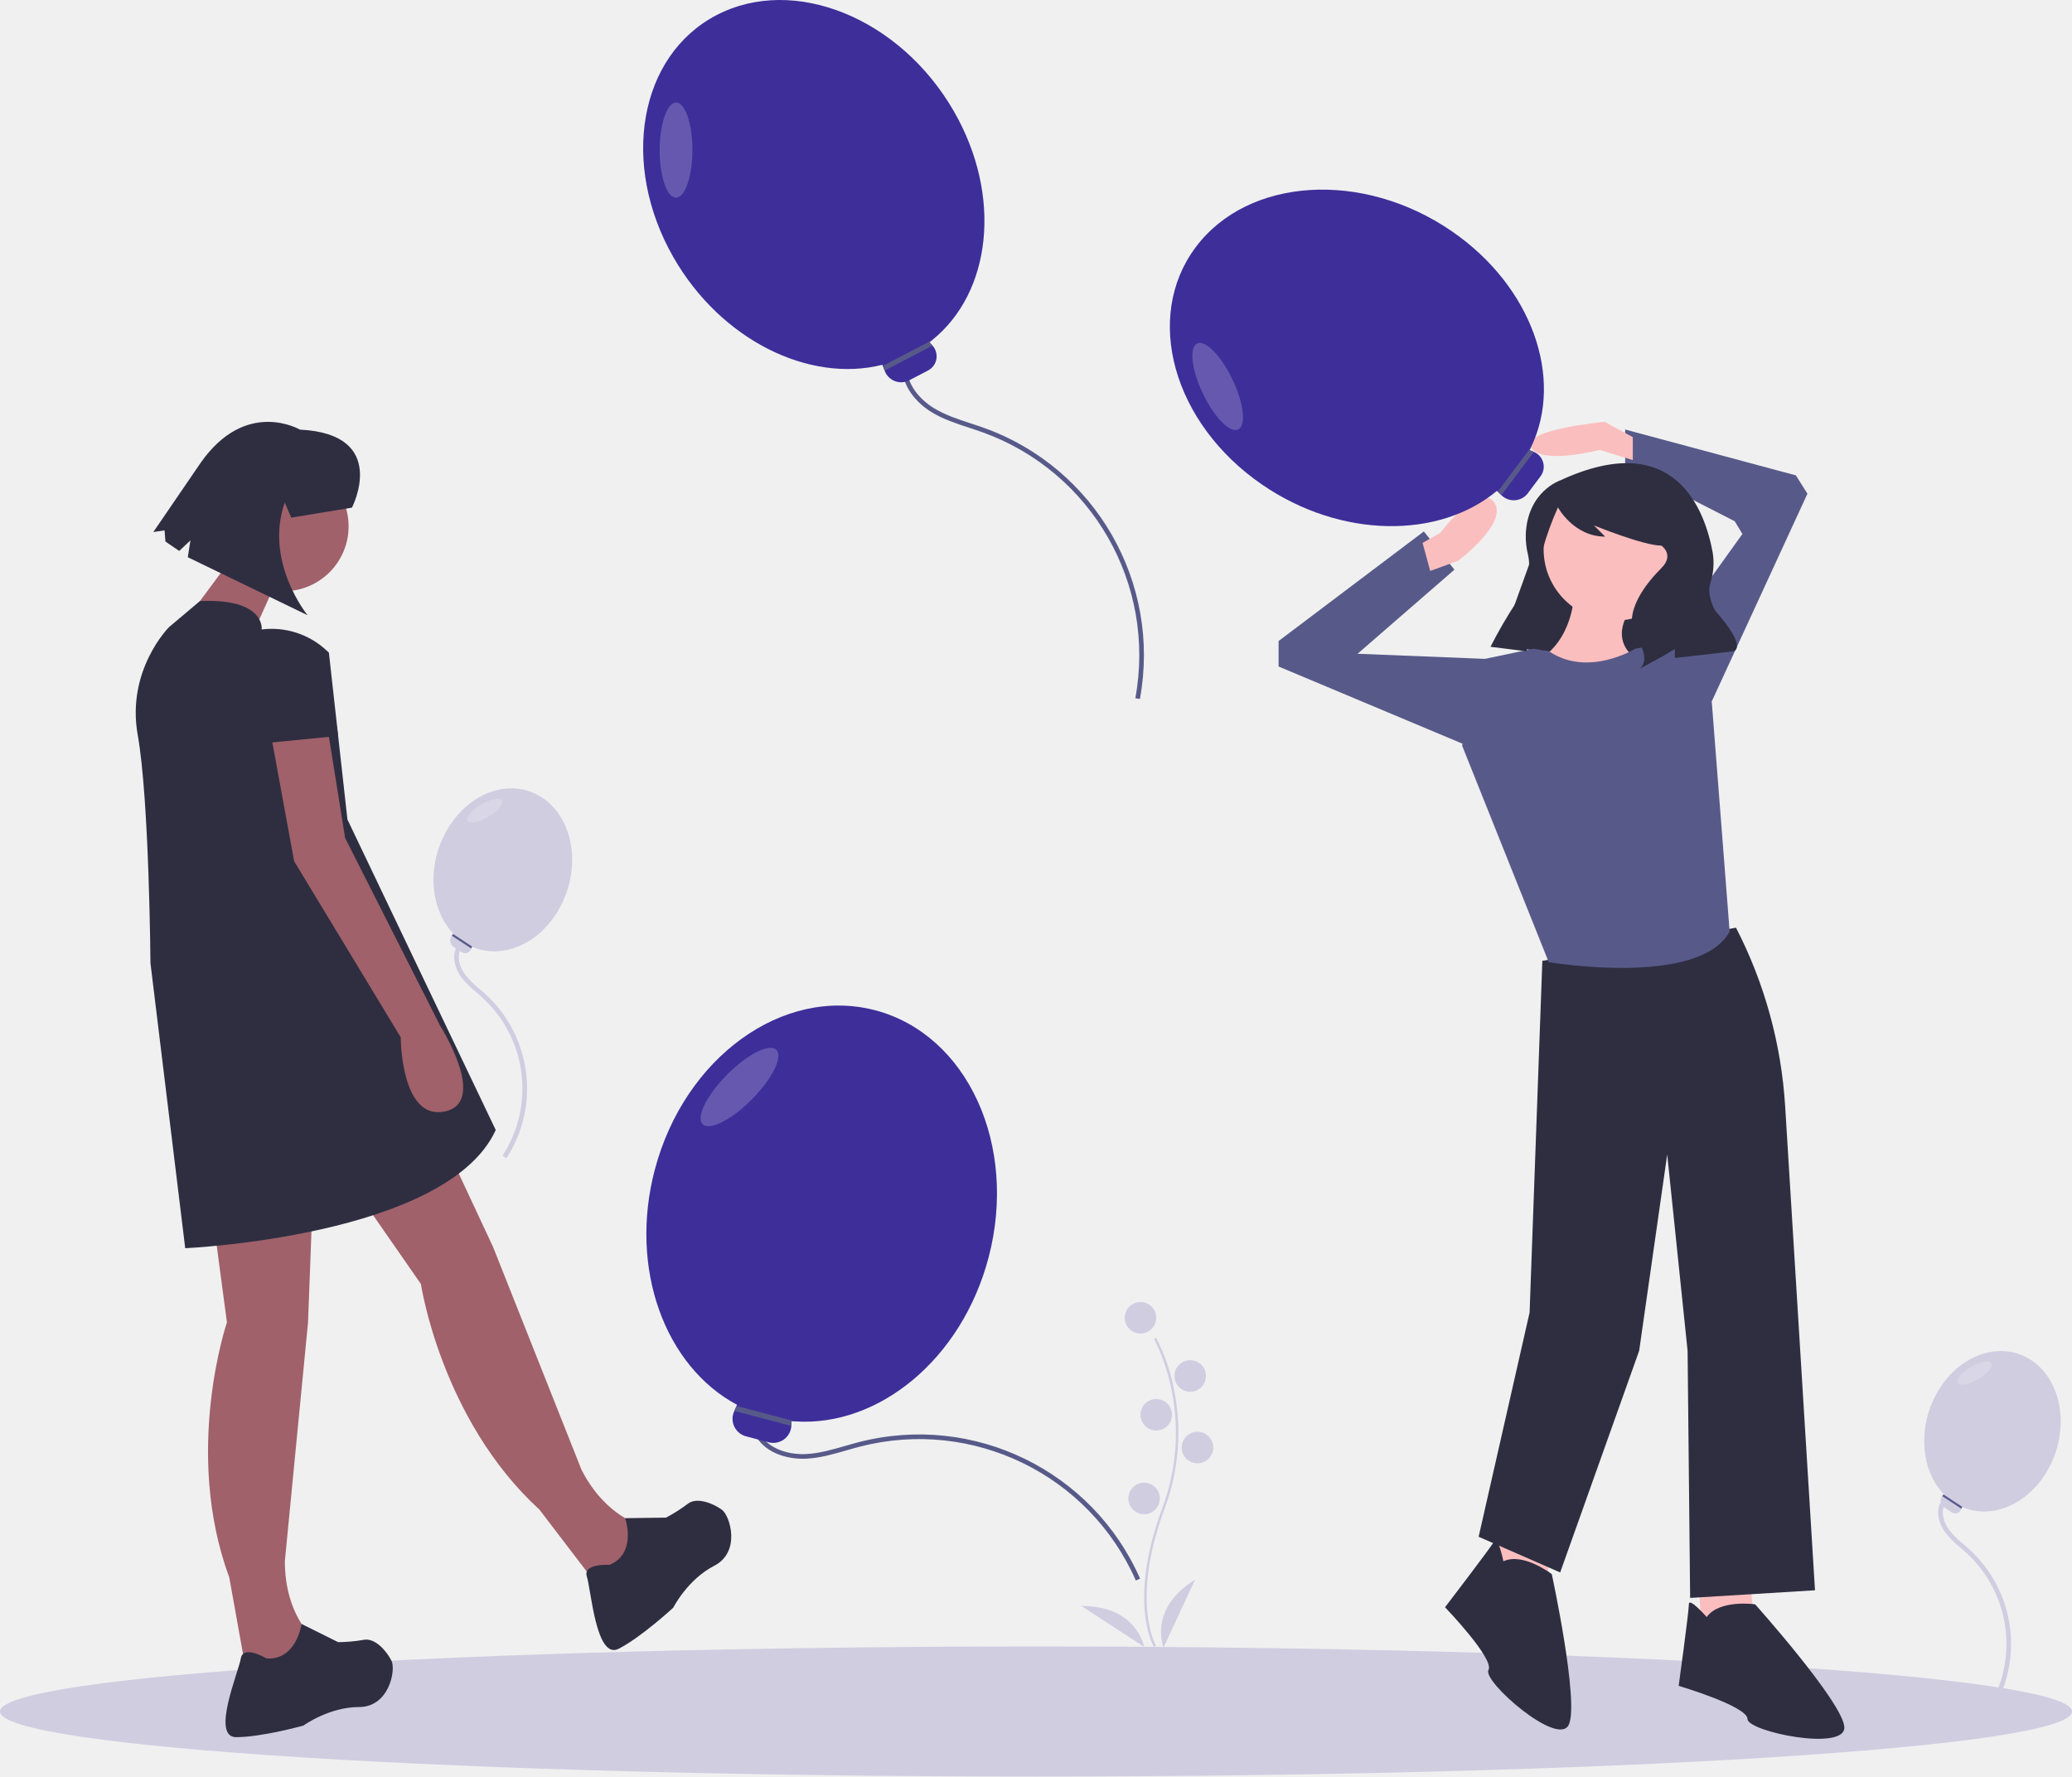
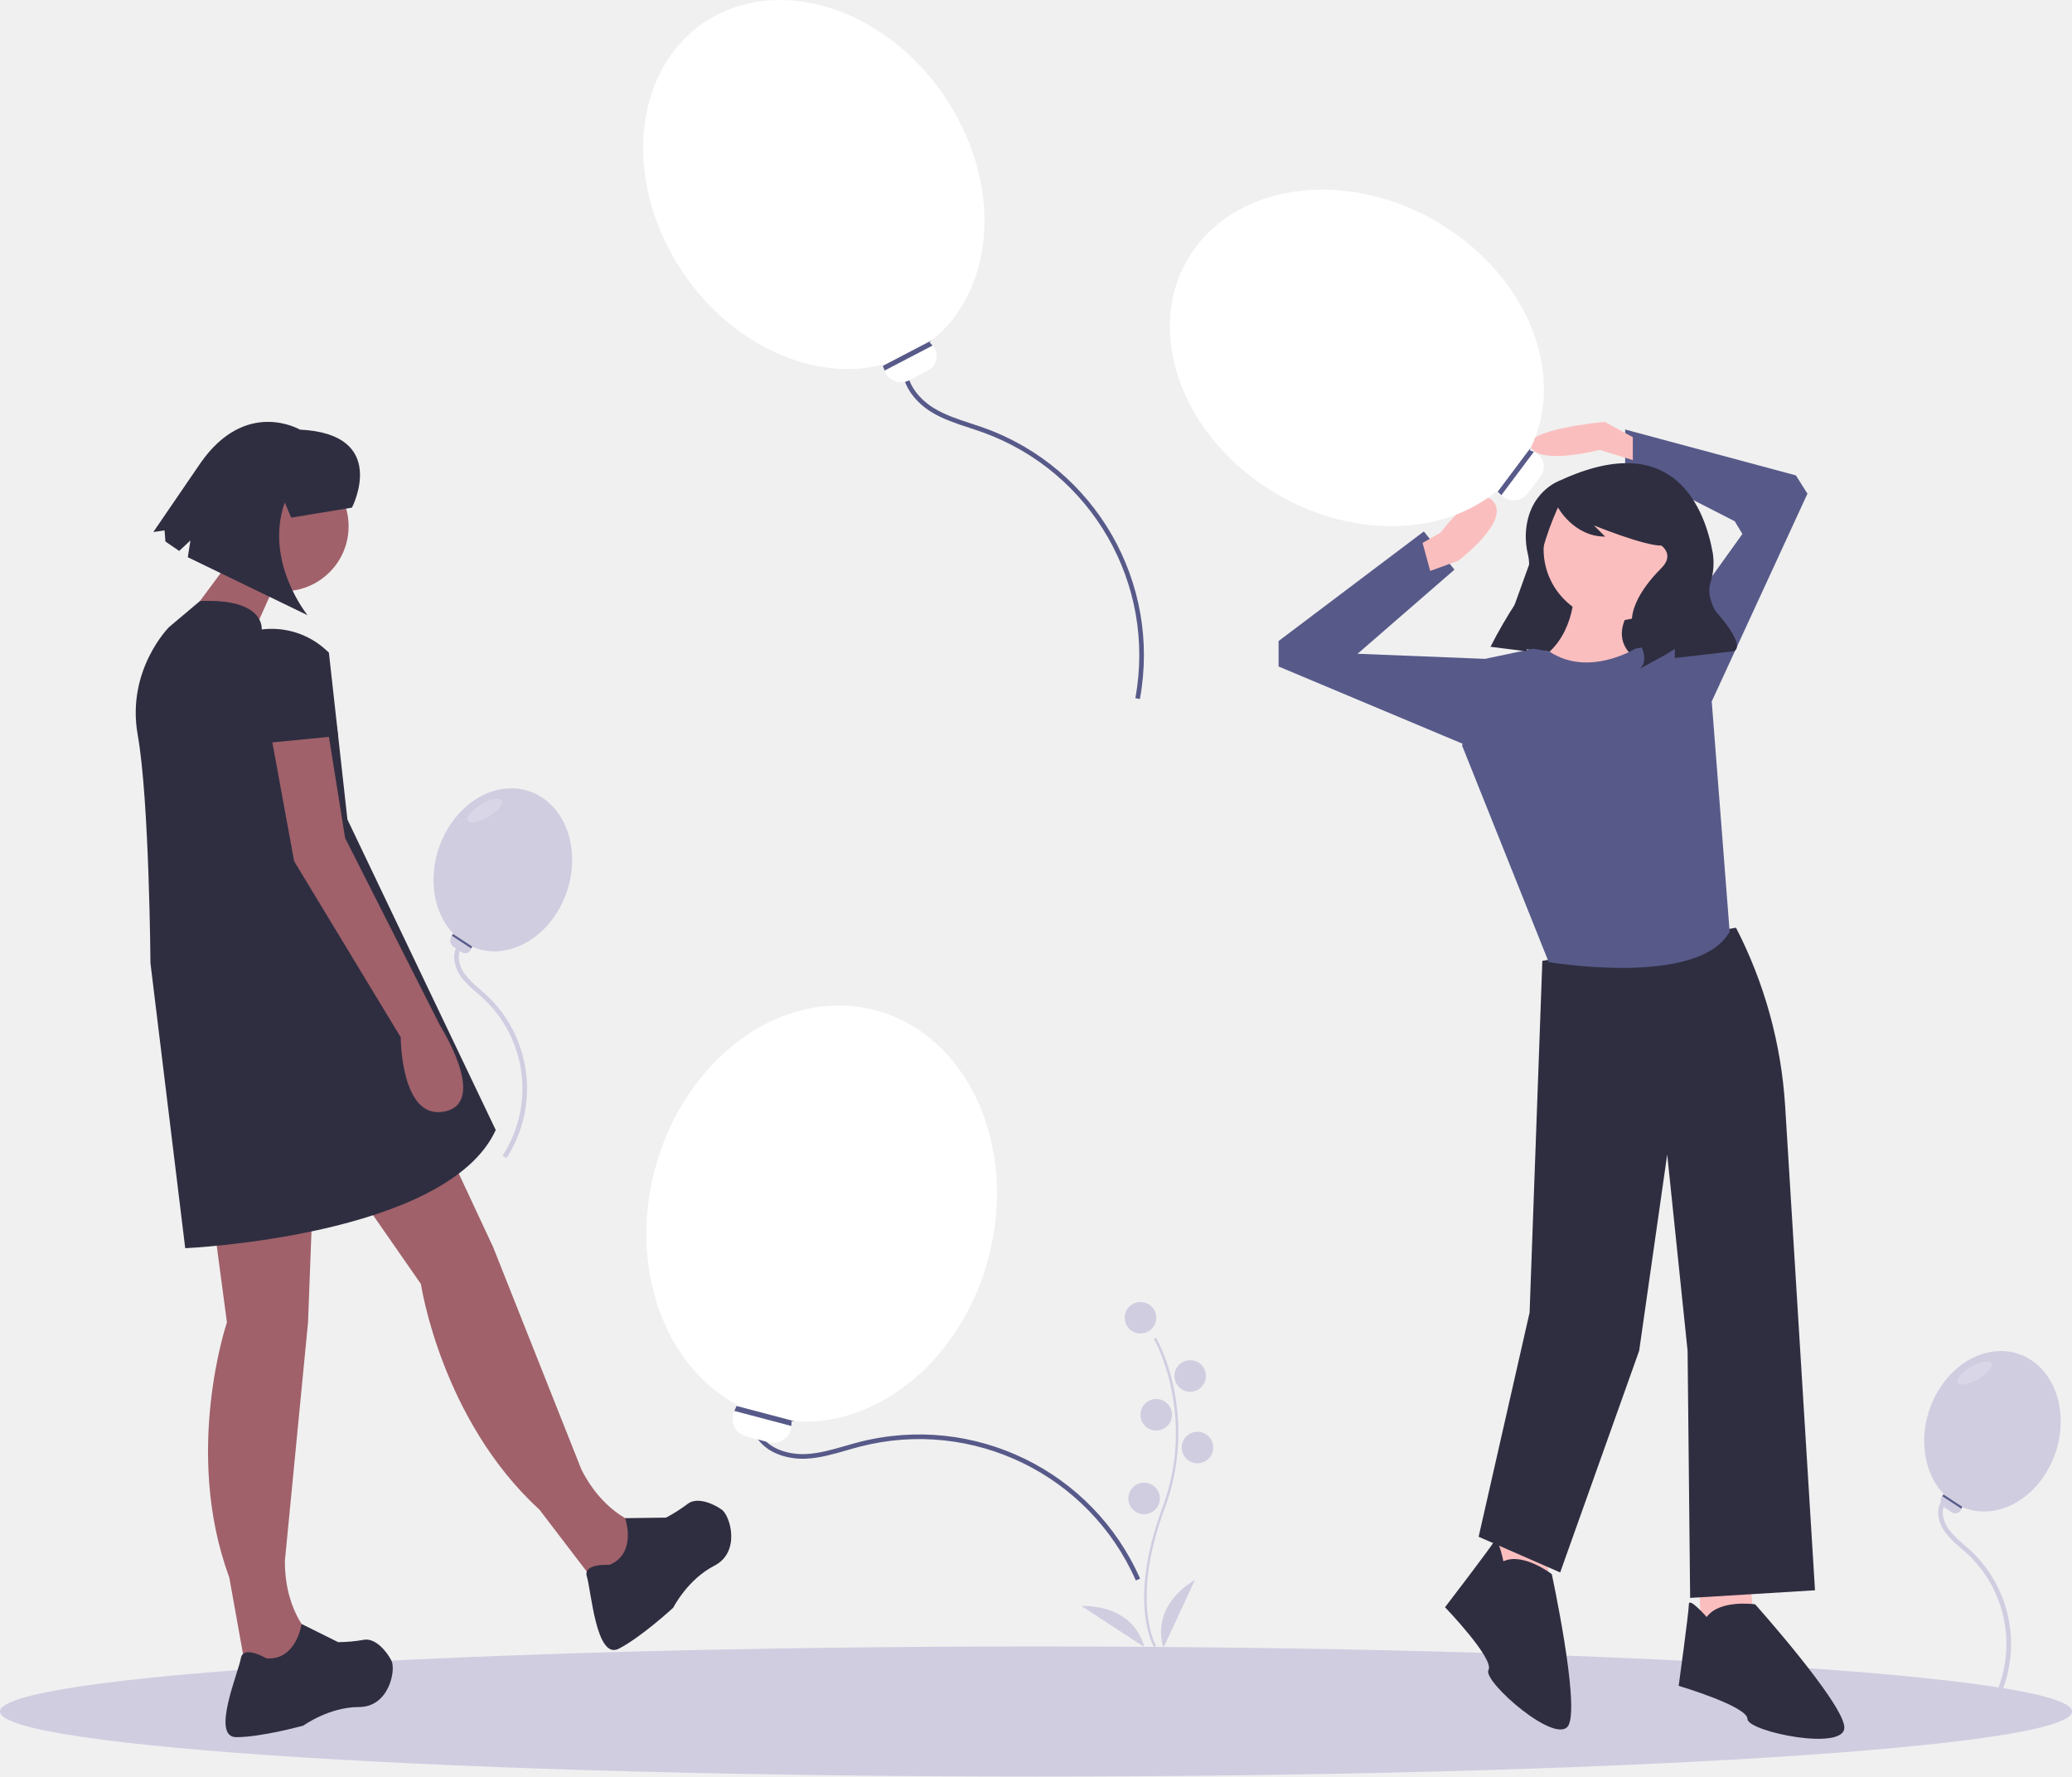
<svg xmlns="http://www.w3.org/2000/svg" id="ba1b68af-78e5-4a37-9190-4d69ed093763" data-name="Layer 1" width="894.134" height="766.609" viewBox="0 0 894.134 766.609">
  <path d="M371.466,566.515l-1.678-1.09a53.248,53.248,0,0,0-8.76-68.317c-.81-.739-1.646-1.457-2.481-2.175a40.418,40.418,0,0,1-6.602-6.629c-2.371-3.253-4.173-8.305-2.124-12.727l1.814.842c-1.685,3.634-.11,7.914,1.925,10.707a38.337,38.337,0,0,0,6.288,6.289c.851.731,1.702,1.462,2.527,2.216a55.25,55.25,0,0,1,9.089,70.884Z" transform="translate(-152.9331 -66.69564)" fill="#d0cde1" />
  <path d="M1011.866,806.159l-1.678-1.09a53.248,53.248,0,0,0-8.759-68.316c-.812-.741-1.649-1.46-2.486-2.179a40.447,40.447,0,0,1-6.598-6.625c-2.37-3.253-4.173-8.305-2.123-12.728l1.814.842c-1.685,3.635-.11,7.914,1.926,10.708a38.321,38.321,0,0,0,6.283,6.285c.853.732,1.705,1.465,2.532,2.22a55.247,55.247,0,0,1,9.088,70.883Z" transform="translate(-152.9331 -66.69564)" fill="#d0cde1" />
  <path d="M643.085,748.706a102.201,102.201,0,0,0-118.886-57.807c-2.027.52-4.087,1.114-6.079,1.688-5.56,1.605-11.308,3.265-17.221,3.558-7.387.36-16.962-1.93-21.653-9.468l1.698-1.057c4.233,6.803,13.038,8.867,19.856,8.526,5.68-.281,11.315-1.908,16.765-3.48,2.006-.579,4.081-1.179,6.138-1.705a104.2,104.2,0,0,1,121.212,58.938Z" transform="translate(-152.9331 -66.69564)" fill="#575a89" />
  <path d="M644.833,368.34l-1.967-.363A102.198,102.198,0,0,0,577.107,253.298c-1.968-.711-4.006-1.379-5.976-2.024-5.499-1.801-11.185-3.664-16.238-6.749-6.317-3.856-12.937-11.137-12.574-20.009l1.998.082c-.328,8.005,5.787,14.661,11.618,18.22,4.854,2.963,10.428,4.789,15.818,6.555,1.984.65,4.037,1.322,6.033,2.044A104.2,104.2,0,0,1,644.833,368.34Z" transform="translate(-152.9331 -66.69564)" fill="#575a89" />
  <path d="M394.585,458.238c-8.434,15.557-24.421,22.549-37.471,17.193-.185-.073-.372-.152-.553-.233l-.208.721a.529.529,0,0,1-.027.08,2.794,2.794,0,0,1-4.276,1.535l-3.346-2.195a3.376,3.376,0,0,1-.856-4.811l.048-.06.561-.717.125-.162c-9.85-10.246-11.571-28.527-3.332-43.723,9.348-17.242,27.968-23.972,41.593-15.031S403.933,440.996,394.585,458.238Z" transform="translate(-152.9331 -66.69564)" fill="#d0cde1" />
  <ellipse cx="362.105" cy="416.499" rx="8.538" ry="3.091" transform="translate(-313.6448 173.0152) rotate(-30.31348)" fill="#fff" opacity="0.2" />
  <path d="M356.353,475.919a.529.529,0,0,1-.027.08l-8.43-5.531.561-.717,8.657,5.681c-.185-.073-.372-.152-.553-.233Z" transform="translate(-152.9331 -66.69564)" fill="#575a89" />
  <ellipse cx="447.067" cy="738.547" rx="447.067" ry="28.061" fill="#d0cde1" />
  <polygon points="733.198 684.585 734.298 705.479 757.39 703.279 755.191 682.386 733.198 684.585" fill="#fbbebe" />
  <polygon points="644.126 660.393 645.226 681.286 668.318 679.087 666.119 658.194 644.126 660.393" fill="#fbbebe" />
  <path d="M902.076,467.02,818.502,481.316,813.004,633.068,791.011,729.838,826.2,745.233l34.089-95.67,12.096-84.673,8.797,84.673,1.1,106.666,53.883-3.299L923.283,544.052a194.329,194.329,0,0,0-21.207-77.032Z" transform="translate(-152.9331 -66.69564)" fill="#2f2e41" />
  <path d="M889.43,764.477s-7.698-8.797-7.698-5.498-4.399,35.189-4.399,35.189,29.691,8.797,29.691,14.296,42.887,14.296,41.787,3.299-38.488-52.783-38.488-52.783S894.928,756.779,889.43,764.477Z" transform="translate(-152.9331 -66.69564)" fill="#2f2e41" />
  <path d="M801.696,740.417s-2.344-11.452-3.974-8.584-21.215,28.417-21.215,28.417,21.463,22.321,18.746,27.101,30.218,33.623,34.696,23.52-7.372-64.908-7.372-64.908S810.28,736.443,801.696,740.417Z" transform="translate(-152.9331 -66.69564)" fill="#2f2e41" />
  <polygon points="647.077 279.102 707.957 284.923 728.25 229.622 669.968 215.583 647.077 279.102" fill="#2f2e41" />
  <circle cx="696.909" cy="237.026" r="30.79" fill="#fbbebe" />
  <path d="M832.248,322.416s0,20.893-16.495,29.691,39.588,18.694,39.588,18.694l5.498-18.694s-16.495-7.698-2.199-25.292Z" transform="translate(-152.9331 -66.69564)" fill="#fbbebe" />
  <path d="M858.64,346.608s-20.14,12.475-37.011,1.289l-6.975-1.289-20.893,4.399-9.897,37.388,37.388,93.471s64.88,10.997,78.075-13.196l-7.698-98.969L870.736,344.409Z" transform="translate(-152.9331 -66.69564)" fill="#575a89" />
  <polygon points="715.604 281.012 751.892 230.428 748.593 224.93 701.308 200.737 701.308 185.342 774.985 205.136 779.97 213.035 736.497 307.404 715.604 281.012" fill="#575a89" />
  <polygon points="643.026 285.411 640.827 284.311 585.844 282.112 627.631 245.823 614.435 229.328 551.755 276.613 551.755 287.61 640.827 324.998 643.026 285.411" fill="#575a89" />
  <path d="M766.819,300.972l7.698-4.399s16.495-21.993,23.093-13.196-15.395,25.292-15.395,25.292l-12.096,4.399Z" transform="translate(-152.9331 -66.69564)" fill="#fbbebe" />
  <path d="M857.54,255.337l-12.096-6.598s-36.289,3.299-31.89,10.997,29.691,1.1,29.691,1.1l14.296,4.399Z" transform="translate(-152.9331 -66.69564)" fill="#fbbebe" />
  <path d="M826.205,274.004s-14.134,4.711-14.852,23.317a33.001,33.001,0,0,0,.981,8.835c.796,3.373,1.307,10.63-4.86,20.114A199.107,199.107,0,0,0,796.174,345.709l-.044.088,15.523,1.94,3.301-25.73a128.126,128.126,0,0,1,10.174-36.122l.107-.24s6.791,12.612,20.374,12.612l-4.851-4.851s21.344,8.732,29.105,8.732c0,0,5.821,3.881,0,9.702s-17.463,19.404-10.672,30.076.97,13.582.97,13.582l10.672-5.821,4.851-2.911V350.648l25.225-2.911s6.791-.97-7.761-17.463c0,0-3.843-6.405-2.162-11.929a27.864,27.864,0,0,0,1.059-13.031C888.785,287.127,875.994,250.967,826.205,274.004Z" transform="translate(-152.9331 -66.69564)" fill="#2f2e41" />
  <path d="M650.918,777.42c-.12-.196-2.952-4.924-3.933-14.742-.9-9.008-.321-24.19,7.553-45.369,14.917-40.122-3.438-72.495-3.625-72.817l.906-.525a80.36,80.36,0,0,1,7.582,21.478,93.703,93.703,0,0,1-3.881,52.229c-14.892,40.053-3.821,59.014-3.707,59.202Z" transform="translate(-152.9331 -66.69564)" fill="#d0cde1" />
  <circle cx="492.152" cy="568.637" r="6.803" fill="#d0cde1" />
  <circle cx="513.607" cy="593.756" r="6.803" fill="#d0cde1" />
  <circle cx="498.955" cy="610.501" r="6.803" fill="#d0cde1" />
  <circle cx="516.747" cy="624.631" r="6.803" fill="#d0cde1" />
  <circle cx="493.722" cy="646.609" r="6.803" fill="#d0cde1" />
  <path d="M655.028,777.671s-6.803-16.746,13.606-29.305Z" transform="translate(-152.9331 -66.69564)" fill="#d0cde1" />
  <path d="M646.661,777.367s-3.096-17.808-27.059-17.655Z" transform="translate(-152.9331 -66.69564)" fill="#d0cde1" />
  <path d="M244.861,592.316l6,45s-19,56,1,110l7,39h26l3-13s-12-10-12-33l10-103,2-53Z" transform="translate(-152.9331 -66.69564)" fill="#a0616a" />
  <path d="M267.861,782.316s-10-6-11,0-13,34-2,34,29-5,29-5,11-8,24-8,16-16,14-20-7-10-12-9a66.12,66.12,0,0,1-11,1l-15.786-7.848S280.861,783.316,267.861,782.316Z" transform="translate(-152.9331 -66.69564)" fill="#2f2e41" />
  <path d="M308.669,583.489l25.904,37.283s8.695,58.493,51.165,97.382l24.051,31.489,23.125-11.883-3.273-12.934s-15.244-3.41-25.756-23.867l-38.182-96.183-22.445-48.054Z" transform="translate(-152.9331 -66.69564)" fill="#a0616a" />
  <path d="M415.965,741.971s-11.637-.766-9.784,5.028,3.977,36.183,13.761,31.155,23.509-17.702,23.509-17.702,6.127-12.143,17.69-18.085,6.918-21.544,3.311-24.188-10.797-5.695-14.787-2.52a66.119,66.119,0,0,1-9.327,5.917l-17.627.235S427.985,736.919,415.965,741.971Z" transform="translate(-152.9331 -66.69564)" fill="#2f2e41" />
  <circle cx="122.428" cy="227.121" r="28" fill="#a0616a" />
  <polygon points="100.928 239.621 77.928 270.621 105.928 280.621 118.928 251.621 100.928 239.621" fill="#a0616a" />
  <path d="M294.861,348.316l-1.152-1.063a34.71,34.71,0,0,0-27.848-8.937h0s1.701-13.51-26.65-12.255L225.861,337.316s-18.5,18.5-13.5,46.5,5.5,98.5,5.5,98.5l15,123s113-5,134-51l-64-134Z" transform="translate(-152.9331 -66.69564)" fill="#2f2e41" />
  <path d="M268.861,378.316l11,60,46,76s0,36,19,32-2-37-2-37l-41-81-8-50Z" transform="translate(-152.9331 -66.69564)" fill="#a0616a" />
  <polygon points="112.928 286.621 114.928 320.621 145.923 317.576 140.928 283.621 112.928 286.621" fill="#2f2e41" />
  <path d="M304.808,285.755s16.521-31.782-22.461-33.672c0,0-23.294-13.744-42.944,14.492l-20.306,29.706,4.849-.717.373,4.81,5.941,4.061,4.843-4.535-1.122,7.253,51.683,25.025S266.85,309.156,275.81,283.55l2.803,6.515Z" transform="translate(-152.9331 -66.69564)" fill="#2f2e41" />
-   <path d="M579.516,609.412c-11.536,43.731-47.357,73.054-83.459,70.642-.51-.026-1.029-.067-1.534-.116l-.075,1.881a1.31,1.31,0,0,1-.02.211,7.81,7.81,0,0,1-9.788,7.045l-9.766-2.576a7.814,7.814,0,0,1-5.135-10.777l.084-.182.965-2.152.212-.486c-31.098-16.591-46.761-58.76-35.492-101.479,12.785-48.468,55.382-79.252,95.153-68.761S592.301,560.945,579.516,609.412Z" transform="translate(-152.9331 -66.69564)" fill="#3e2e9a" />
+   <path d="M579.516,609.412c-11.536,43.731-47.357,73.054-83.459,70.642-.51-.026-1.029-.067-1.534-.116l-.075,1.881a1.31,1.31,0,0,1-.02.211,7.81,7.81,0,0,1-9.788,7.045l-9.766-2.576a7.814,7.814,0,0,1-5.135-10.777l.084-.182.965-2.152.212-.486c-31.098-16.591-46.761-58.76-35.492-101.479,12.785-48.468,55.382-79.252,95.153-68.761S592.301,560.945,579.516,609.412Z" transform="translate(-152.9331 -66.69564)" fill="#ffffff" />
  <ellipse cx="472.041" cy="535.762" rx="22.592" ry="7.563" transform="translate(-393.6861 426.775) rotate(-45.22238)" fill="#fff" opacity="0.2" />
  <path d="M494.448,681.82a1.31,1.31,0,0,1-.02.211L469.823,675.541l.965-2.152,25.269,6.666c-.51-.026-1.029-.067-1.534-.116Z" transform="translate(-152.9331 -66.69564)" fill="#575a89" />
-   <path d="M779.439,166.482c34.658,23.821,48.451,63.499,34.185,93.192-.195.422-.405.847-.618,1.257l1.633.669a1.259,1.259,0,0,1,.18.085,6.913,6.913,0,0,1,2.916,10.53l-5.554,7.412a7.578,7.578,0,0,1-11.224.863l-.132-.13-1.572-1.507-.356-.336c-25.079,20.903-67.507,20.54-101.363-2.73-38.412-26.402-51.215-72.268-28.595-102.455S741.027,140.081,779.439,166.482Z" transform="translate(-152.9331 -66.69564)" fill="#3e2e9a" />
+   <path d="M779.439,166.482c34.658,23.821,48.451,63.499,34.185,93.192-.195.422-.405.847-.618,1.257l1.633.669a1.259,1.259,0,0,1,.18.085,6.913,6.913,0,0,1,2.916,10.53l-5.554,7.412a7.578,7.578,0,0,1-11.224.863l-.132-.13-1.572-1.507-.356-.336c-25.079,20.903-67.507,20.54-101.363-2.73-38.412-26.402-51.215-72.268-28.595-102.455S741.027,140.081,779.439,166.482Z" transform="translate(-152.9331 -66.69564)" fill="#ffffff" />
  <ellipse cx="678.392" cy="233.469" rx="7.079" ry="20.566" transform="translate(-187.3211 248.4321) rotate(-25.52646)" fill="#fff" opacity="0.2" />
  <path d="M814.639,261.601a1.259,1.259,0,0,1,.18.085l-13.994,18.676-1.572-1.507,14.372-19.18c-.195.422-.405.847-.618,1.257Z" transform="translate(-152.9331 -66.69564)" fill="#575a89" />
-   <path d="M564.609,114.798c20.921,36.427,16.201,78.12-9.476,98.698-.358.296-.731.588-1.1.865l1.181,1.308a1.258,1.258,0,0,1,.125.154,6.905,6.905,0,0,1-1.923,10.744l-8.205,4.276a7.57,7.57,0,0,1-10.481-4.072l-.063-.174-.765-2.037-.176-.456c-31.617,7.99-69.671-10.668-90.108-46.252-23.187-40.373-14.901-87.212,18.514-104.625S541.422,74.425,564.609,114.798Z" transform="translate(-152.9331 -66.69564)" fill="#3e2e9a" />
+   <path d="M564.609,114.798c20.921,36.427,16.201,78.12-9.476,98.698-.358.296-.731.588-1.1.865l1.181,1.308a1.258,1.258,0,0,1,.125.154,6.905,6.905,0,0,1-1.923,10.744l-8.205,4.276a7.57,7.57,0,0,1-10.481-4.072l-.063-.174-.765-2.037-.176-.456c-31.617,7.99-69.671-10.668-90.108-46.252-23.187-40.373-14.901-87.212,18.514-104.625S541.422,74.425,564.609,114.798Z" transform="translate(-152.9331 -66.69564)" fill="#ffffff" />
  <ellipse cx="444.665" cy="131.469" rx="20.543" ry="7.071" transform="translate(159.47 509.2029) rotate(-89.89772)" fill="#fff" opacity="0.2" />
  <path d="M555.214,215.669a1.258,1.258,0,0,1,.125.154l-20.672,10.773-.765-2.037,21.23-11.064c-.358.296-.731.588-1.1.865Z" transform="translate(-152.9331 -66.69564)" fill="#575a89" />
  <path d="M1037.026,700.262c-8.304,15.317-24.046,22.202-36.895,16.928-.182-.072-.366-.15-.545-.229l-.205.71a.521.521,0,0,1-.027.078,2.751,2.751,0,0,1-4.21,1.511l-3.294-2.162a3.324,3.324,0,0,1-.843-4.737l.048-.06.552-.706.123-.16c-9.699-10.088-11.393-28.088-3.281-43.05,9.204-16.976,27.537-23.603,40.953-14.8S1046.23,683.286,1037.026,700.262Z" transform="translate(-152.9331 -66.69564)" fill="#d0cde1" />
  <ellipse cx="1005.047" cy="659.166" rx="8.407" ry="3.044" transform="matrix(0.86328, -0.50473, 0.50473, 0.86328, -348.2214, 530.7058)" fill="#fff" opacity="0.2" />
  <path d="M999.383,717.671a.521.521,0,0,1-.027.078l-8.3-5.446.552-.706,8.524,5.593c-.182-.072-.366-.15-.545-.229Z" transform="translate(-152.9331 -66.69564)" fill="#575a89" />
</svg>
